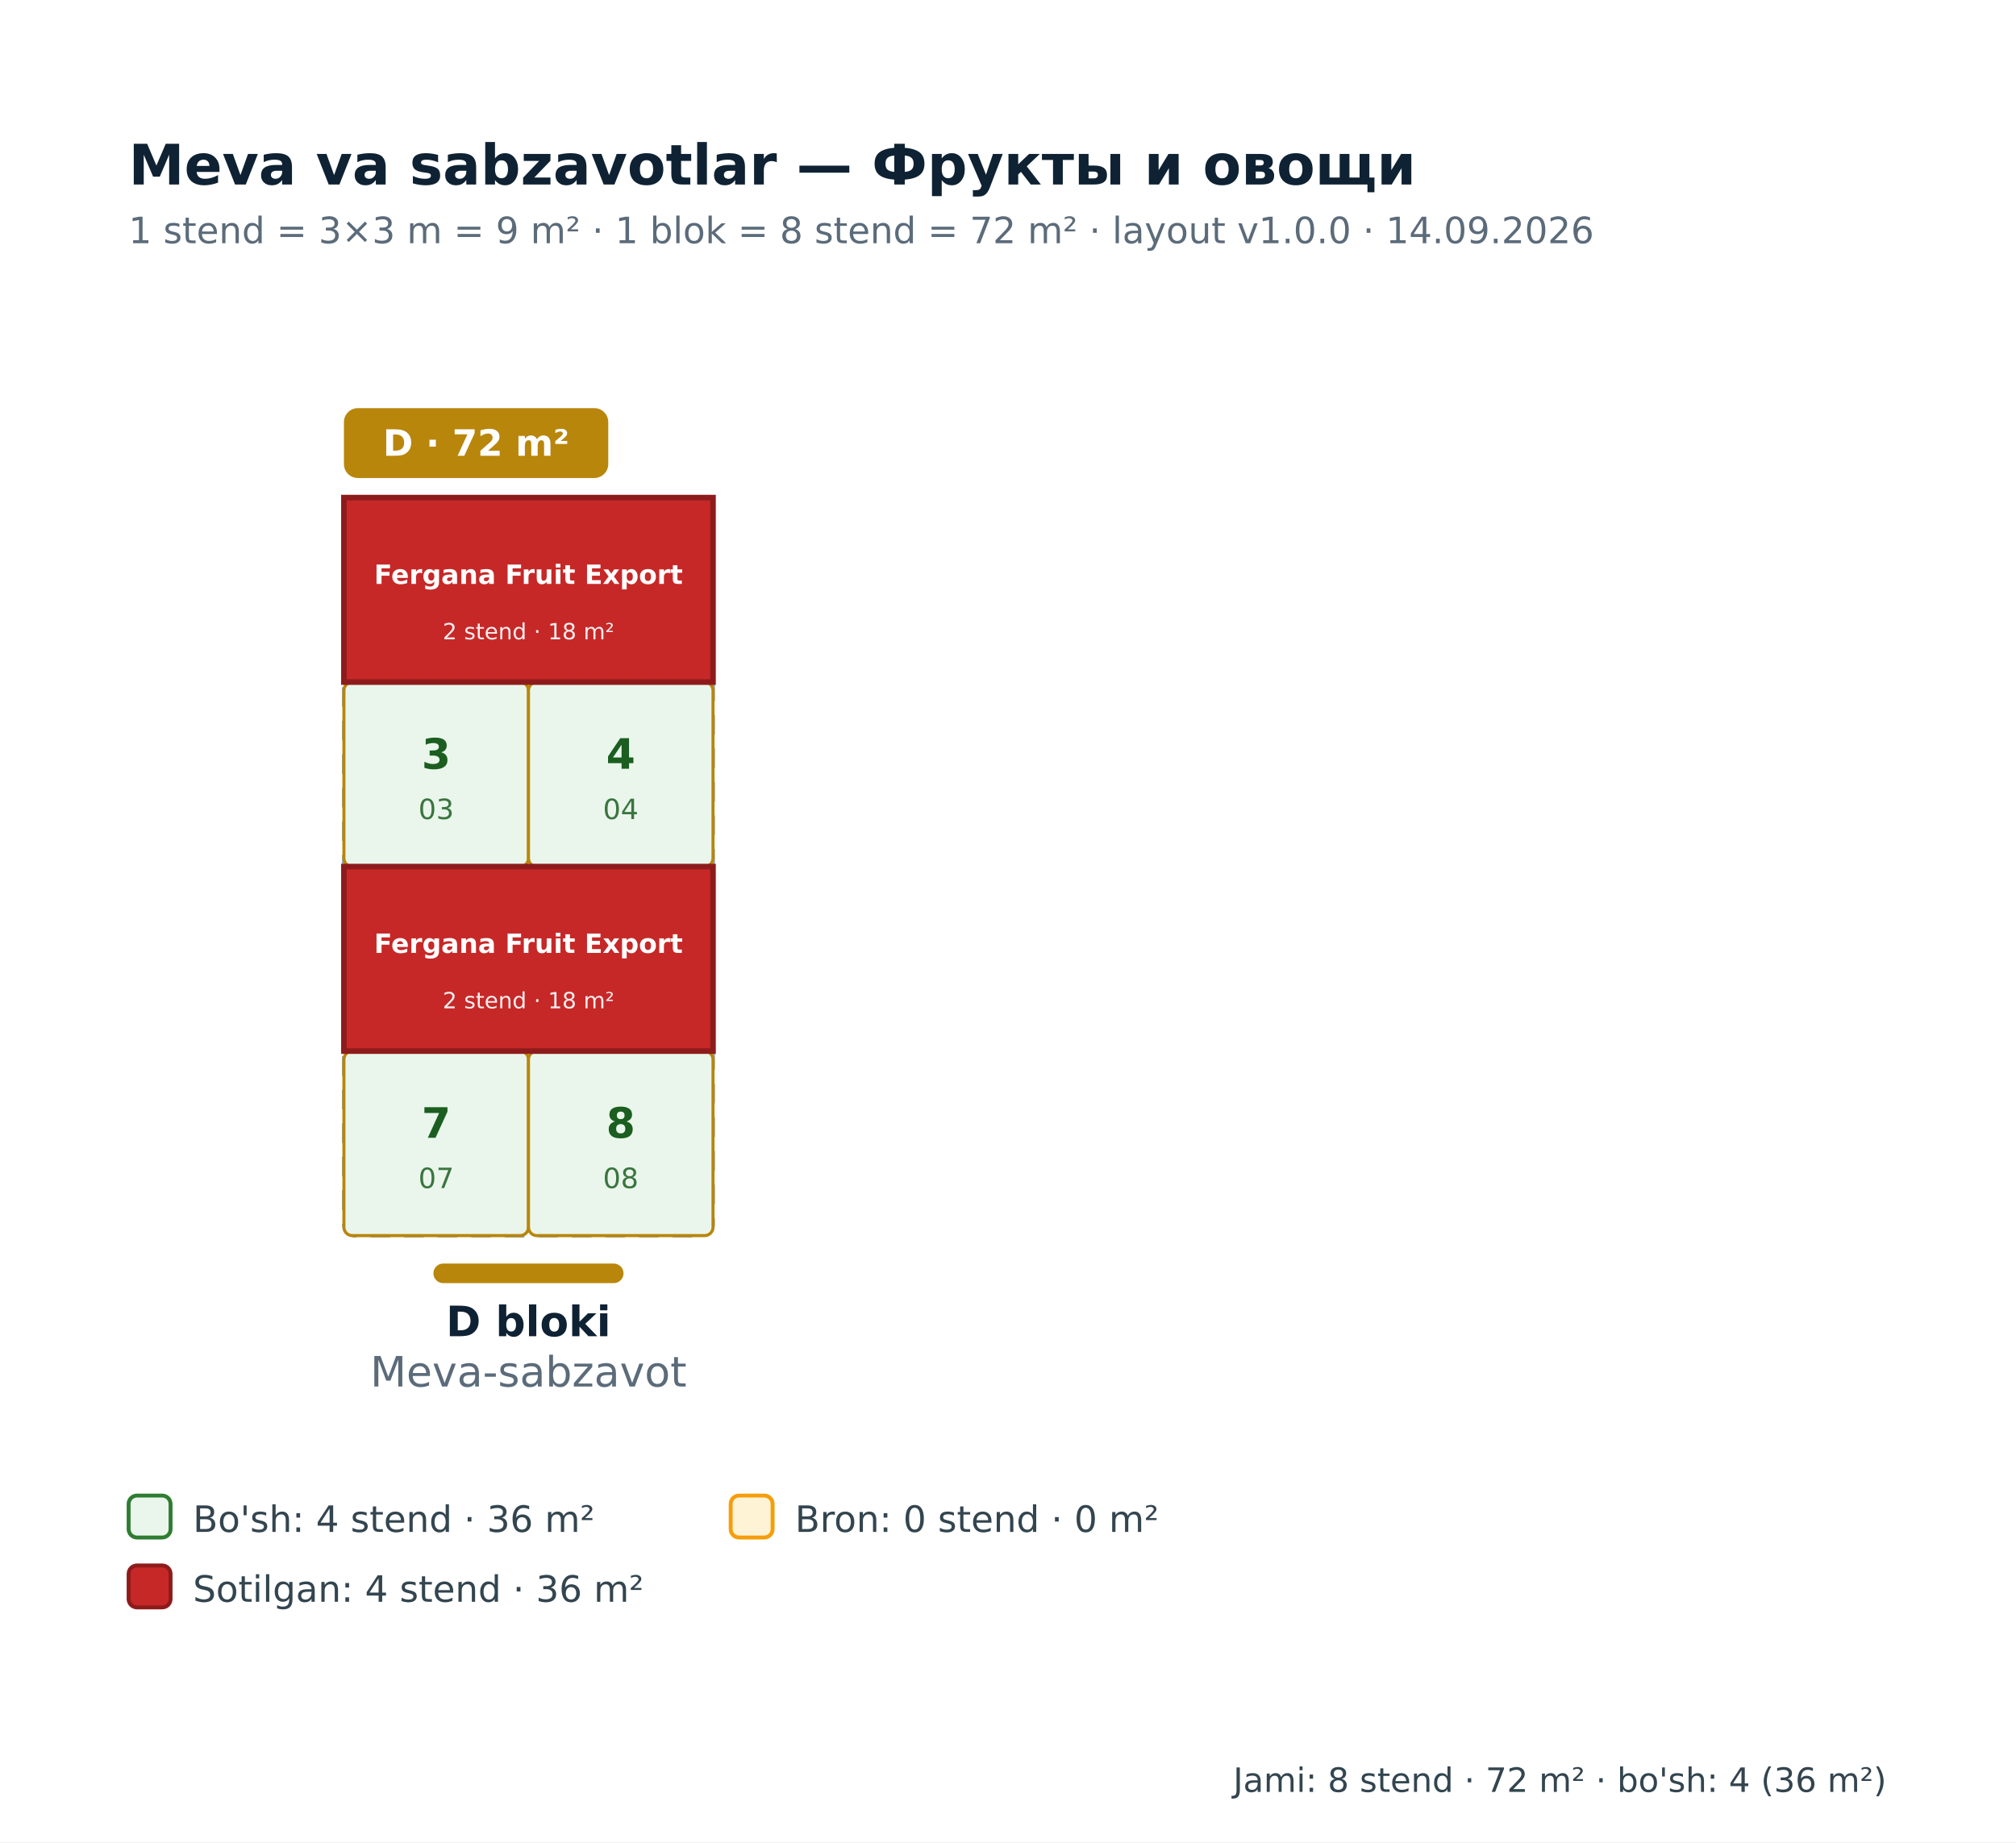
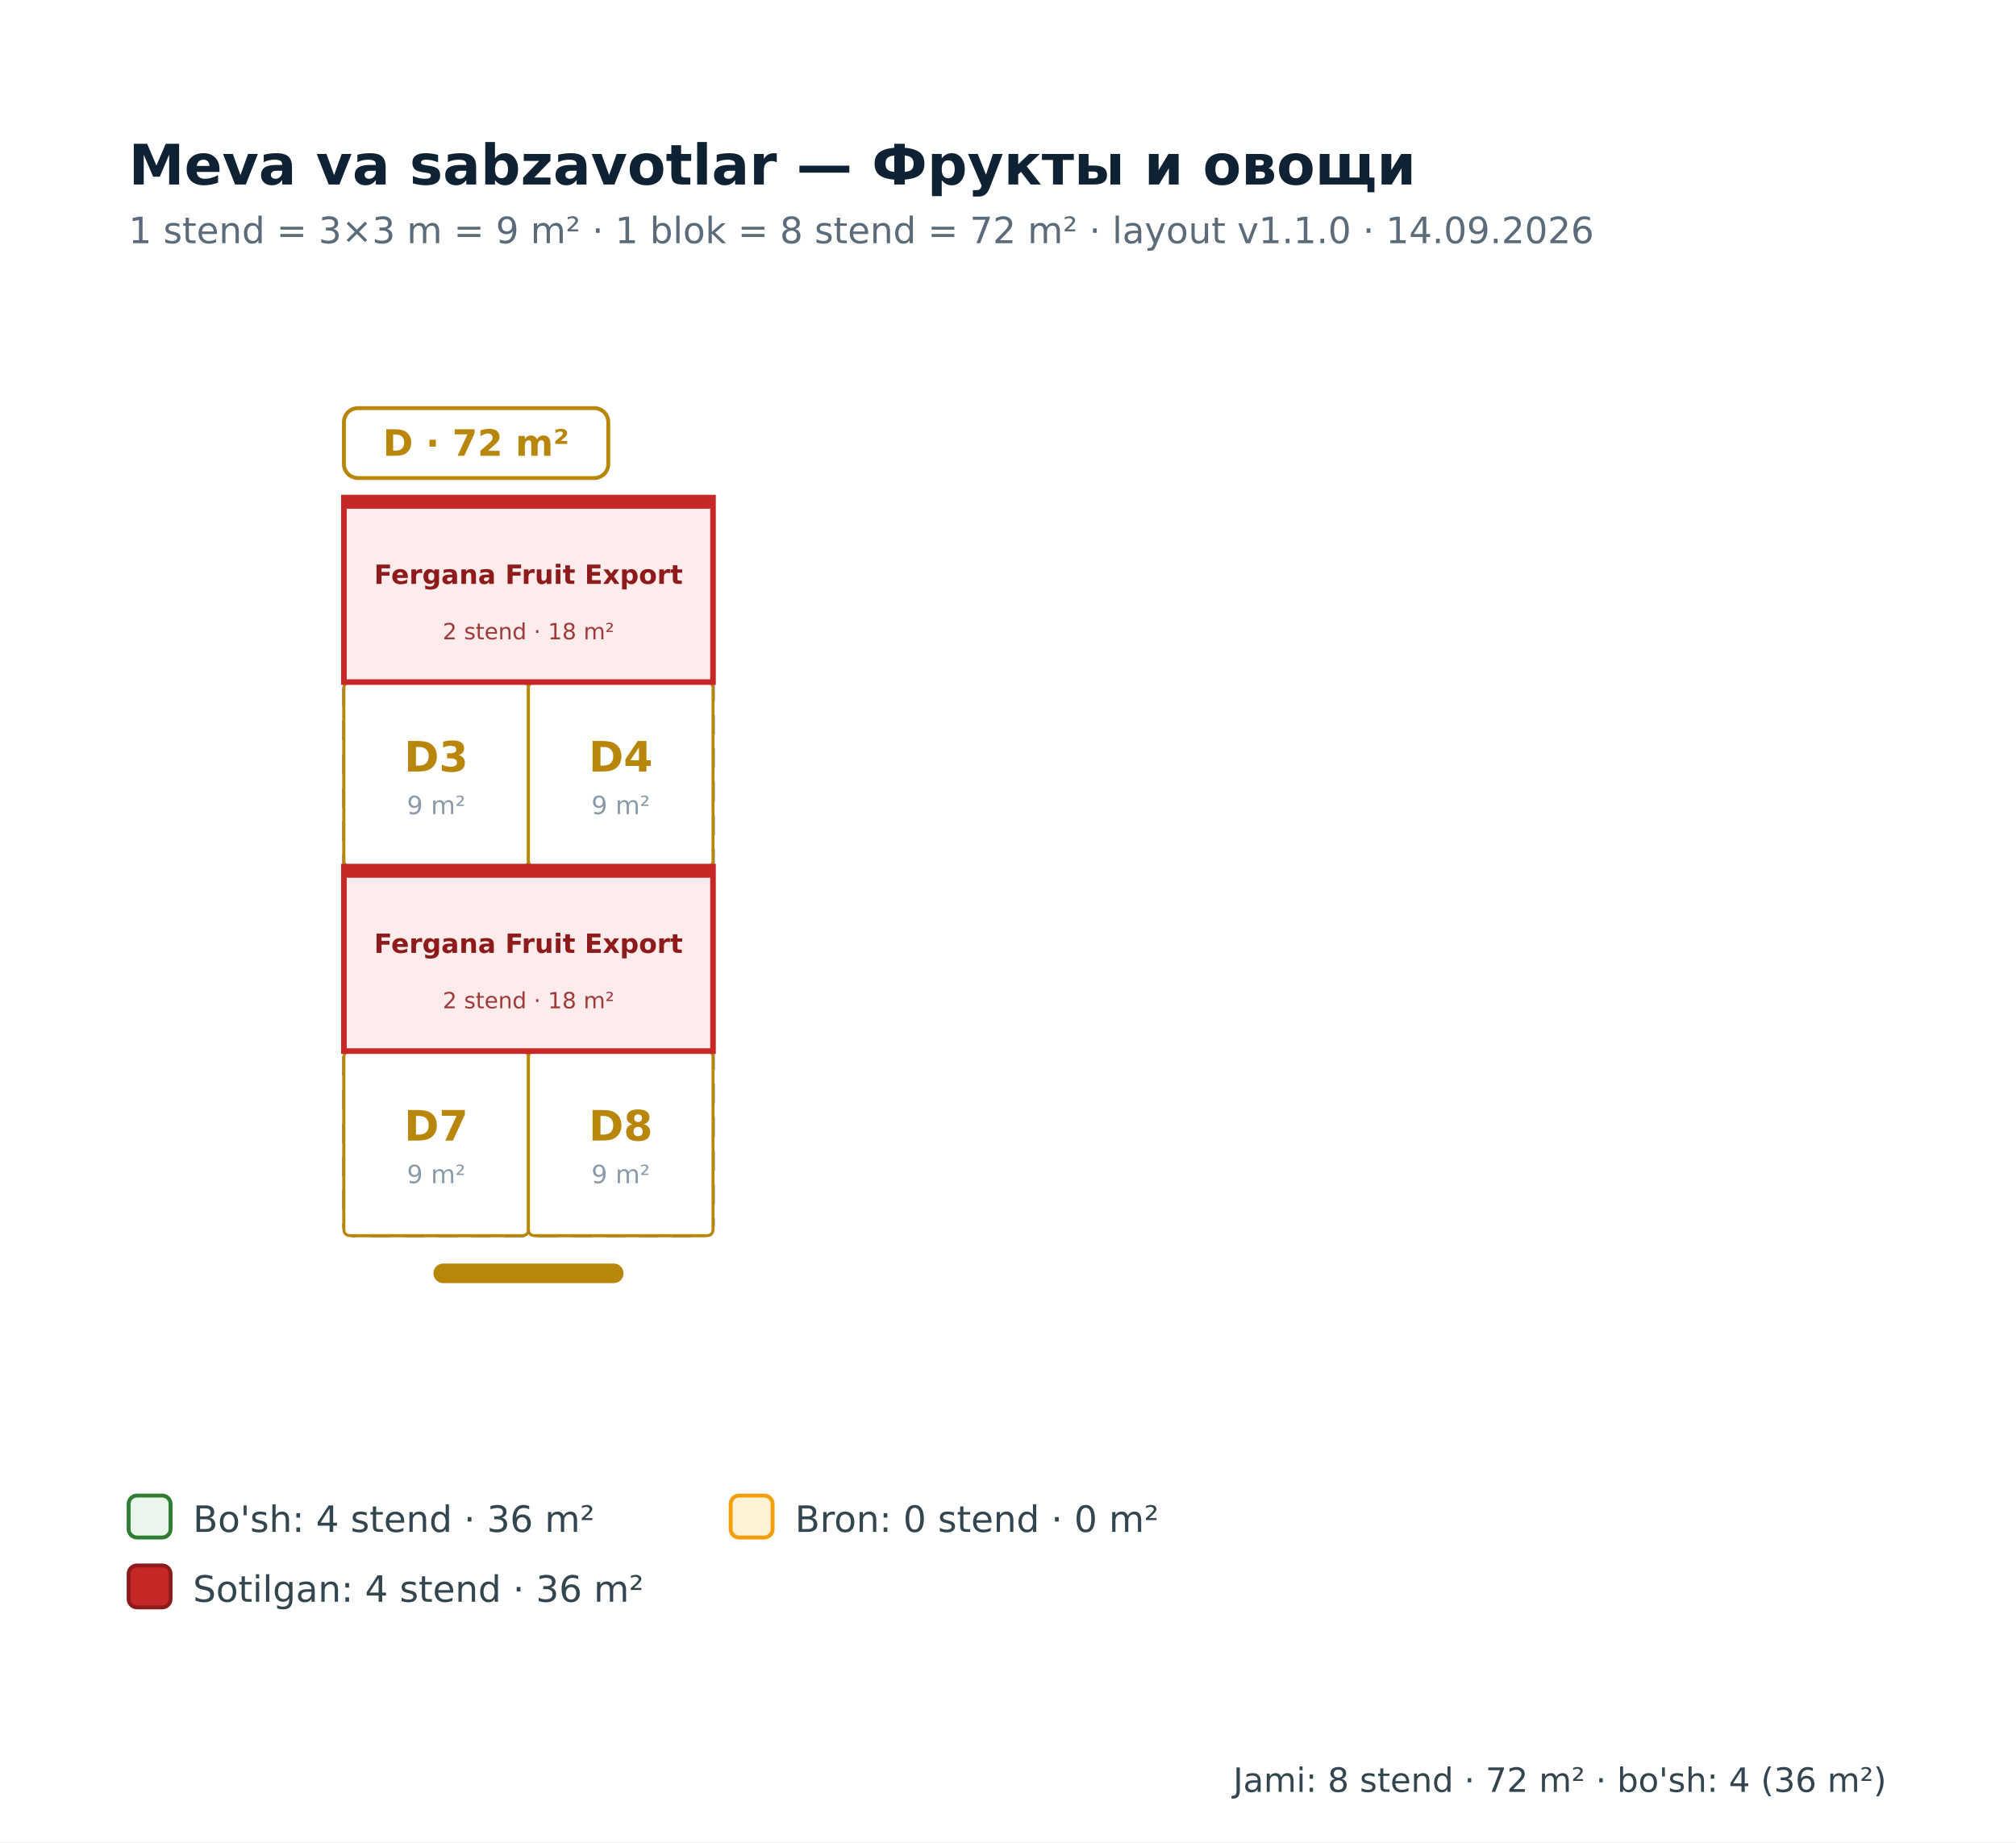
<svg xmlns="http://www.w3.org/2000/svg" width="721" height="659" viewBox="0 0 721 659" font-family="DejaVu Sans, Helvetica, Arial, sans-serif">
  <rect width="721" height="659" fill="#ffffff" />
  <text x="46" y="66" font-size="20" font-weight="bold" fill="#0f2233">Meva va sabzavotlar — Фрукты и овощи</text>
-   <text x="46" y="87" font-size="13" fill="#5b6b7a">1 stend = 3×3 m = 9 m² · 1 blok = 8 stend = 72 m² · layout v1.0.0 · 14.09.2026</text>
+   <text x="46" y="87" font-size="13" fill="#5b6b7a">1 stend = 3×3 m = 9 m² · 1 blok = 8 stend = 72 m² · layout v1.1.0 · 14.09.2026</text>
  <rect x="123.00" y="178.00" width="132.00" height="264.00" fill="none" stroke="#90a4b5" stroke-width="1.4" stroke-dasharray="7 5" rx="4" />
-   <rect x="123.00" y="146.00" width="94.54" height="25" rx="5" fill="#B8860B" />
-   <text x="170.27" y="163.05" font-size="13" font-weight="bold" fill="#ffffff" text-anchor="middle">D · 72 m²</text>
+   <rect x="123.00" y="146.00" width="94.54" height="25" rx="5" fill="#ffffff" stroke="#B8860B" stroke-width="1.4" />
+   <text x="170.27" y="163.05" font-size="13" font-weight="bold" fill="#B8860B" text-anchor="middle">D · 72 m²</text>
  <rect x="123.00" y="244.00" width="66.00" height="66.00" rx="3" fill="#eaf6ec" stroke="#B8860B" stroke-width="1.1" />
-   <text x="156.00" y="275.00" font-size="15.00" font-weight="bold" fill="#1b5e20" text-anchor="middle">3</text>
-   <text x="156.00" y="293.00" font-size="10" fill="#1b5e20" text-anchor="middle" opacity="0.85">03</text>
+   <rect x="123.00" y="244.00" width="66.00" height="66.00" rx="2" fill="#ffffff" stroke="#B8860B" stroke-width="1.05" />
+   <text x="156.00" y="276.00" font-size="15.00" font-weight="bold" fill="#B8860B" text-anchor="middle">D3</text>
+   <text x="156.00" y="291.25" font-size="9.00" fill="#8a9aa8" text-anchor="middle">9 m²</text>
  <rect x="189.00" y="244.00" width="66.00" height="66.00" rx="3" fill="#eaf6ec" stroke="#B8860B" stroke-width="1.1" />
-   <text x="222.00" y="275.00" font-size="15.00" font-weight="bold" fill="#1b5e20" text-anchor="middle">4</text>
-   <text x="222.00" y="293.00" font-size="10" fill="#1b5e20" text-anchor="middle" opacity="0.85">04</text>
+   <rect x="189.00" y="244.00" width="66.00" height="66.00" rx="2" fill="#ffffff" stroke="#B8860B" stroke-width="1.05" />
+   <text x="222.00" y="276.00" font-size="15.00" font-weight="bold" fill="#B8860B" text-anchor="middle">D4</text>
+   <text x="222.00" y="291.25" font-size="9.00" fill="#8a9aa8" text-anchor="middle">9 m²</text>
  <rect x="123.00" y="376.00" width="66.00" height="66.00" rx="3" fill="#eaf6ec" stroke="#B8860B" stroke-width="1.1" />
-   <text x="156.00" y="407.00" font-size="15.00" font-weight="bold" fill="#1b5e20" text-anchor="middle">7</text>
-   <text x="156.00" y="425.00" font-size="10" fill="#1b5e20" text-anchor="middle" opacity="0.85">07</text>
+   <rect x="123.00" y="376.00" width="66.00" height="66.00" rx="2" fill="#ffffff" stroke="#B8860B" stroke-width="1.05" />
+   <text x="156.00" y="408.00" font-size="15.00" font-weight="bold" fill="#B8860B" text-anchor="middle">D7</text>
+   <text x="156.00" y="423.25" font-size="9.00" fill="#8a9aa8" text-anchor="middle">9 m²</text>
  <rect x="189.00" y="376.00" width="66.00" height="66.00" rx="3" fill="#eaf6ec" stroke="#B8860B" stroke-width="1.1" />
-   <text x="222.00" y="407.00" font-size="15.00" font-weight="bold" fill="#1b5e20" text-anchor="middle">8</text>
-   <text x="222.00" y="425.00" font-size="10" fill="#1b5e20" text-anchor="middle" opacity="0.85">08</text>
+   <rect x="189.00" y="376.00" width="66.00" height="66.00" rx="2" fill="#ffffff" stroke="#B8860B" stroke-width="1.05" />
+   <text x="222.00" y="408.00" font-size="15.00" font-weight="bold" fill="#B8860B" text-anchor="middle">D8</text>
+   <text x="222.00" y="423.25" font-size="9.00" fill="#8a9aa8" text-anchor="middle">9 m²</text>
  <rect x="155.00" y="452.00" width="68" height="7" rx="3.5" fill="#B8860B" />
-   <text x="189.00" y="478.00" font-size="15.00" font-weight="bold" fill="#0f2233" text-anchor="middle">D bloki</text>
-   <text x="189.00" y="496.00" font-size="15.00" fill="#5b6b7a" text-anchor="middle">Meva-sabzavot</text>
-   <path d="M123 178L189 178L255 178L255 244L189 244L123 244Z" fill="#c62828" stroke="#8e1b1b" stroke-width="2" />
-   <text x="189.00" y="208.87" font-size="9.49" font-weight="bold" fill="#ffffff" text-anchor="middle">Fergana Fruit Export</text>
-   <text x="189.00" y="228.70" font-size="8.00" fill="#ffffff" text-anchor="middle" opacity="0.92">2 stend · 18 m²</text>
-   <path d="M123 310L189 310L255 310L255 376L189 376L123 376Z" fill="#c62828" stroke="#8e1b1b" stroke-width="2" />
-   <text x="189.00" y="340.87" font-size="9.49" font-weight="bold" fill="#ffffff" text-anchor="middle">Fergana Fruit Export</text>
-   <text x="189.00" y="360.70" font-size="8.00" fill="#ffffff" text-anchor="middle" opacity="0.92">2 stend · 18 m²</text>
+   <path d="M123 178L189 178L255 178L255 244L189 244L123 244Z" fill="#fdeceb" stroke="#c62828" stroke-width="2" />
+   <rect x="123.00" y="178.00" width="132.00" height="4" rx="1.5" fill="#c62828" />
+   <text x="189.00" y="208.87" font-size="9.49" font-weight="bold" fill="#8e1b1b" text-anchor="middle">Fergana Fruit Export</text>
+   <text x="189.00" y="228.70" font-size="8.00" fill="#8e1b1b" text-anchor="middle" opacity="0.85">2 stend · 18 m²</text>
+   <path d="M123 310L189 310L255 310L255 376L189 376L123 376Z" fill="#fdeceb" stroke="#c62828" stroke-width="2" />
+   <rect x="123.00" y="310.00" width="132.00" height="4" rx="1.5" fill="#c62828" />
+   <text x="189.00" y="340.87" font-size="9.49" font-weight="bold" fill="#8e1b1b" text-anchor="middle">Fergana Fruit Export</text>
+   <text x="189.00" y="360.70" font-size="8.00" fill="#8e1b1b" text-anchor="middle" opacity="0.85">2 stend · 18 m²</text>
  <rect x="46.00" y="535.00" width="15" height="15" rx="3" fill="#eaf6ec" stroke="#2e7d32" stroke-width="1.4" />
  <text x="69.00" y="548.00" font-size="13" fill="#33454f">Bo'sh: 4 stend · 36 m²</text>
  <rect x="261.32" y="535.00" width="15" height="15" rx="3" fill="#fff3d6" stroke="#f59e0b" stroke-width="1.4" />
  <text x="284.32" y="548.00" font-size="13" fill="#33454f">Bron: 0 stend · 0 m²</text>
  <rect x="46.00" y="560.00" width="15" height="15" rx="3" fill="#c62828" stroke="#8e1b1b" stroke-width="1.4" />
  <text x="69.00" y="573.00" font-size="13" fill="#33454f">Sotilgan: 4 stend · 36 m²</text>
  <text x="674.68" y="641" font-size="12" fill="#33454f" text-anchor="end">Jami: 8 stend · 72 m² · bo'sh: 4 (36 m²)</text>
</svg>
